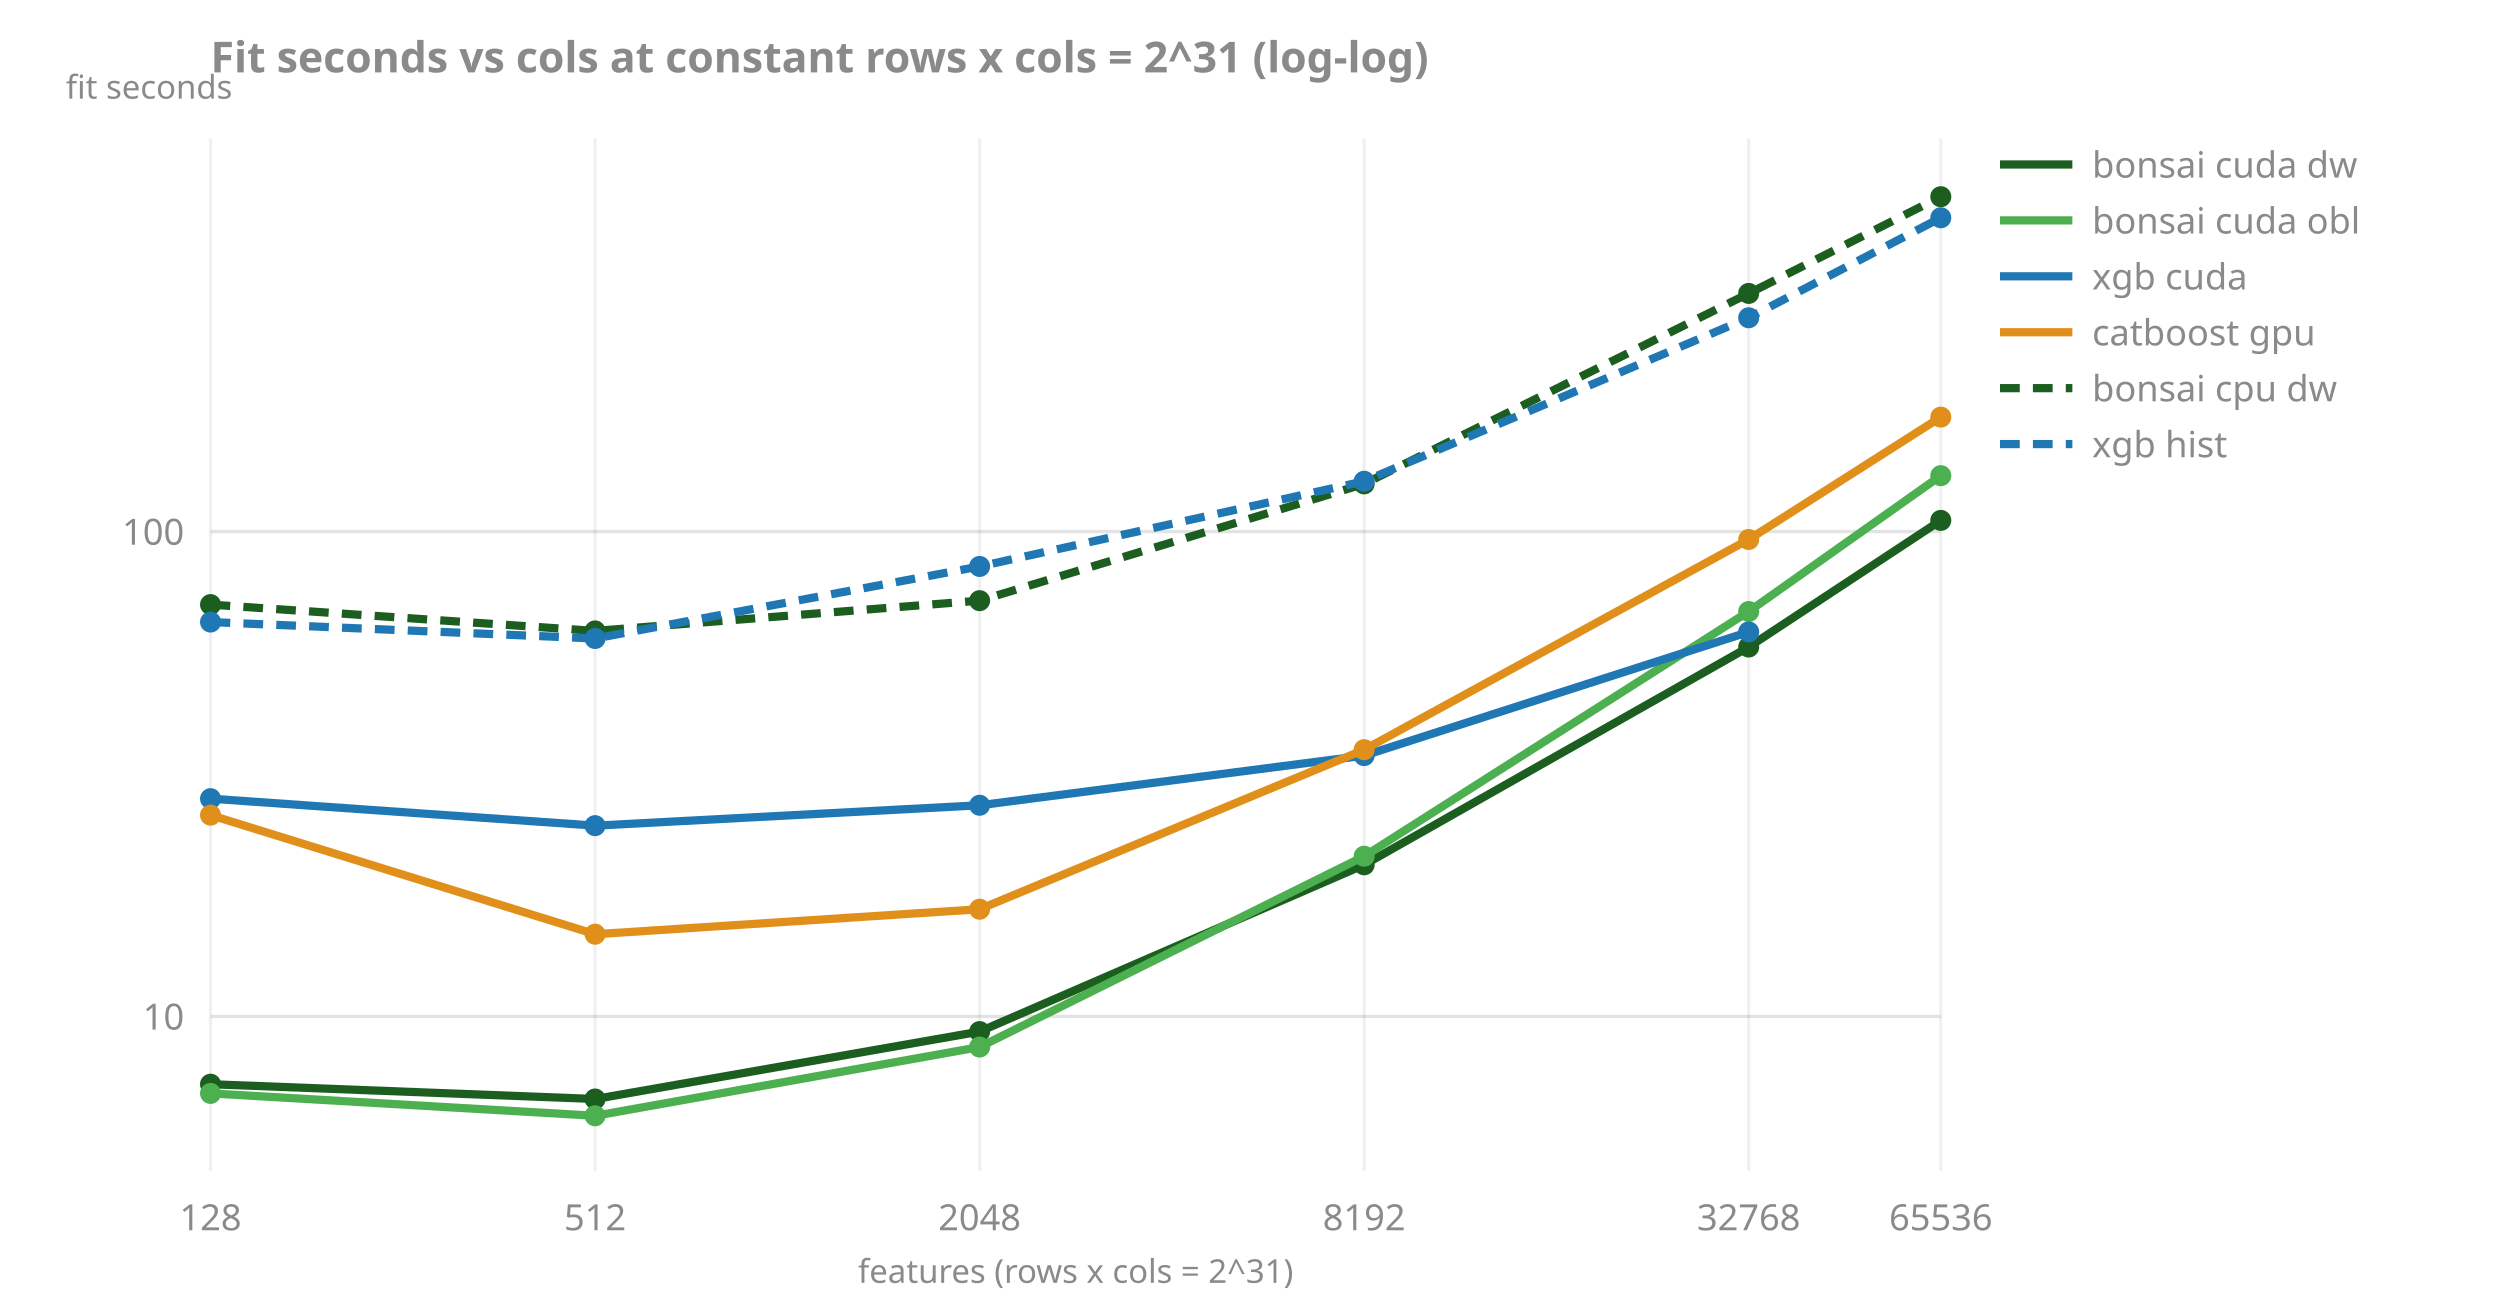
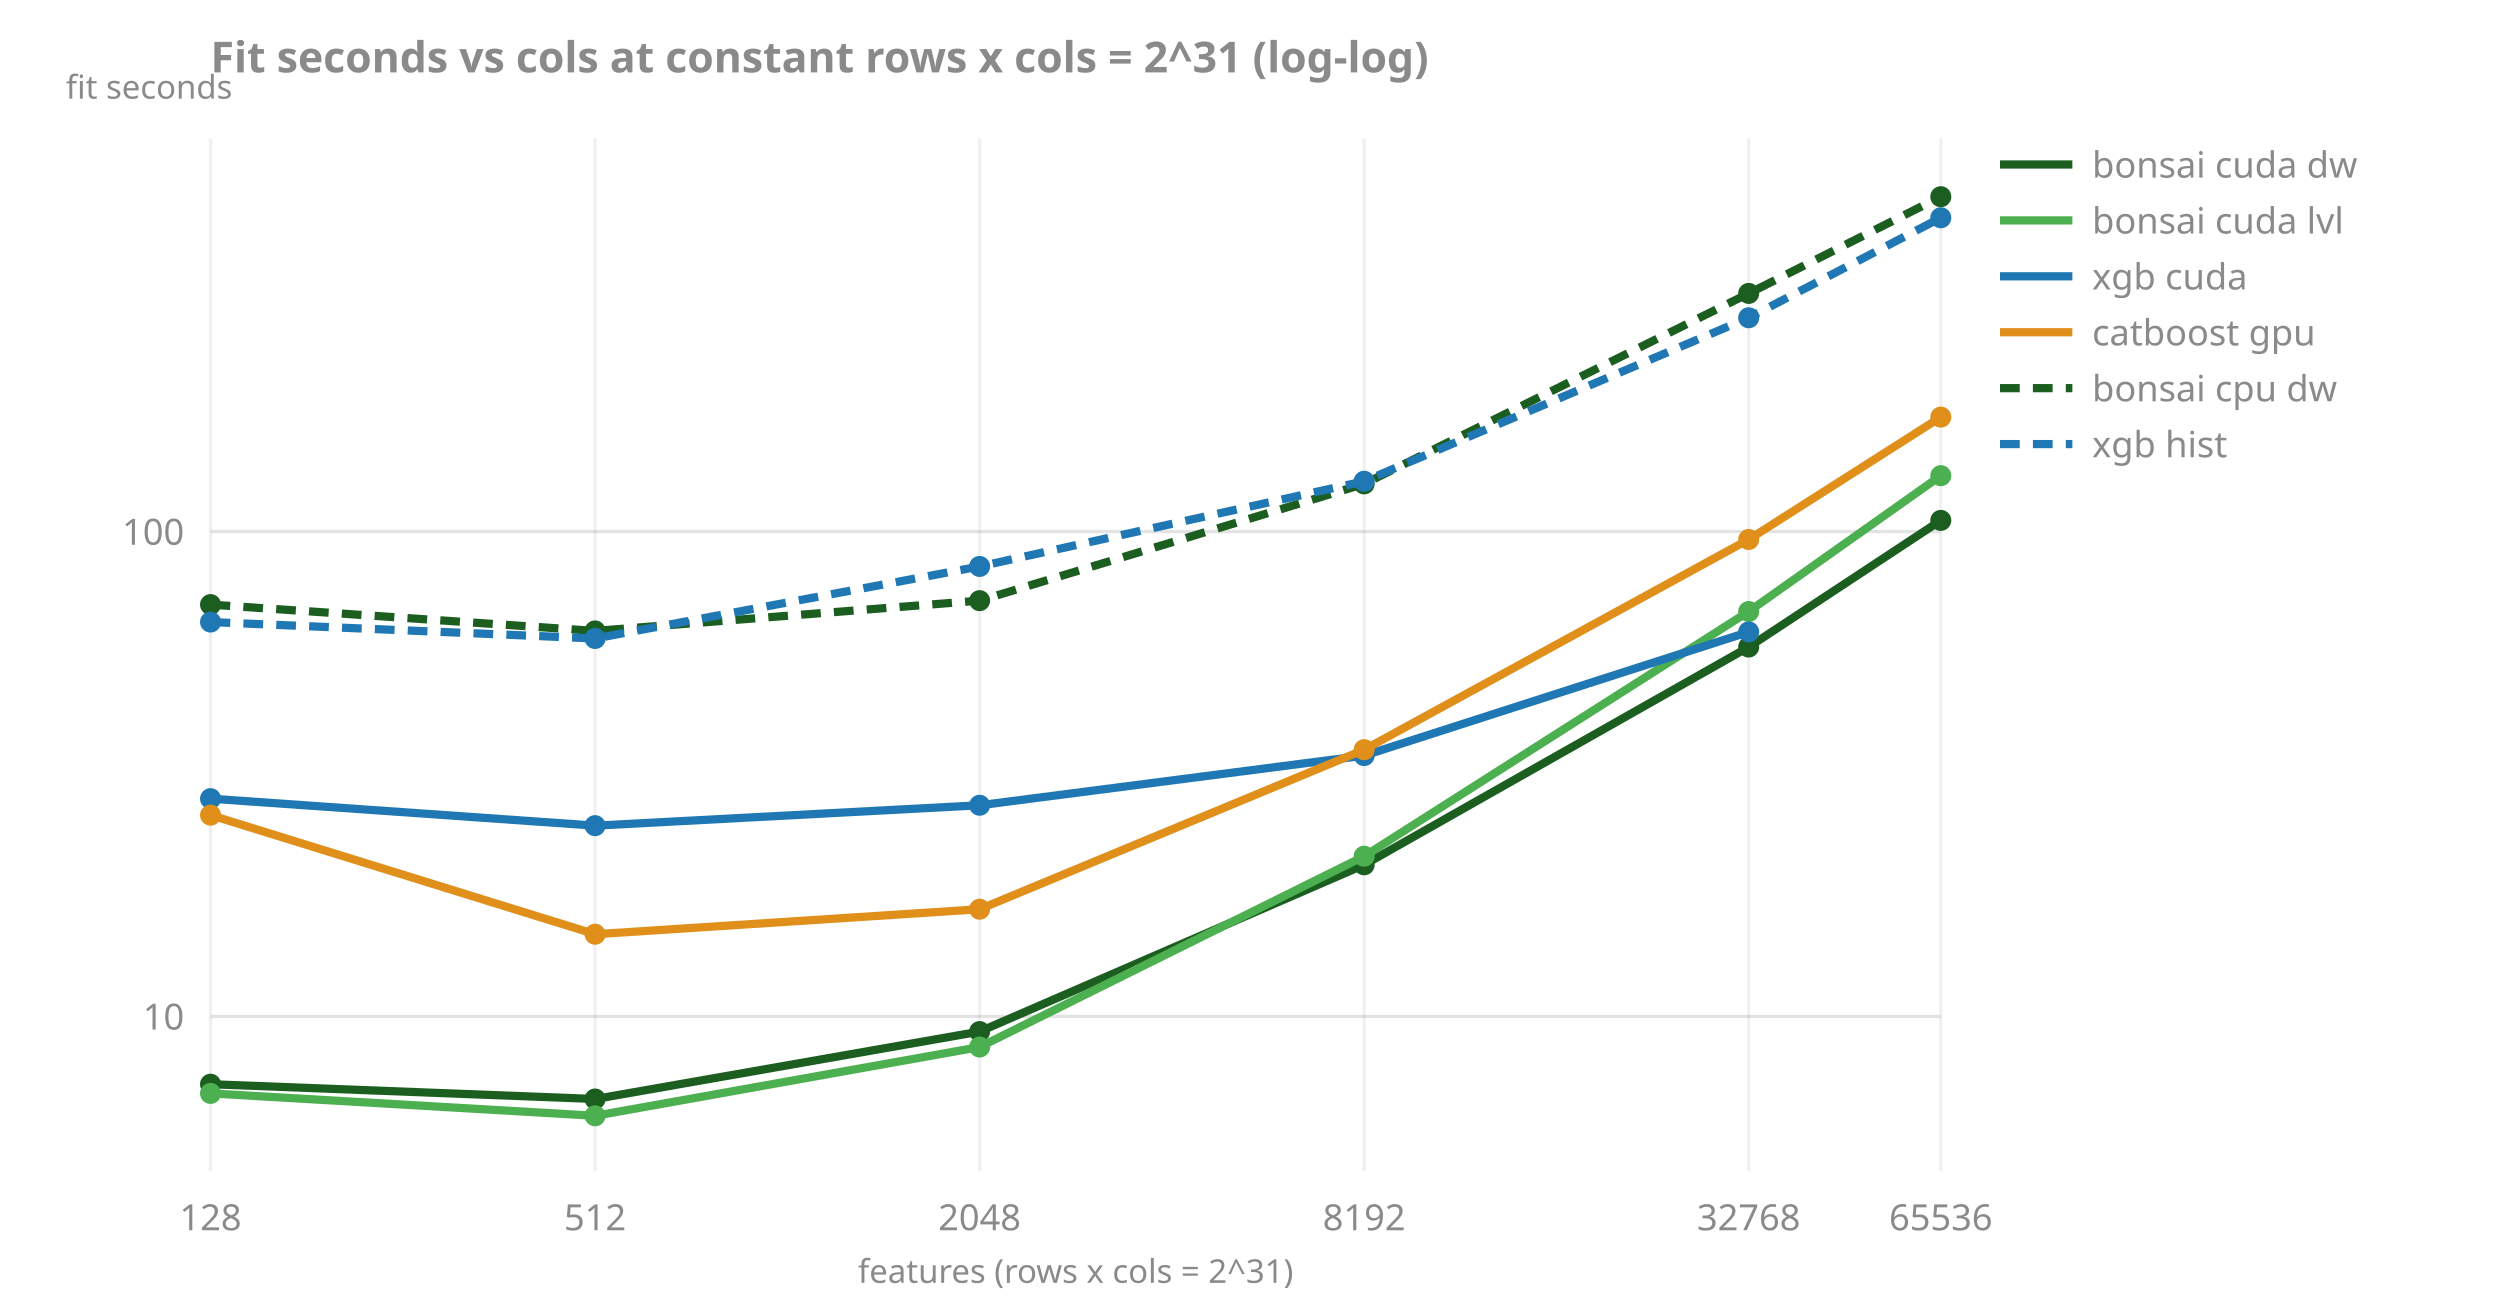
<svg xmlns="http://www.w3.org/2000/svg" width="760" height="400" viewBox="0 0 760 400">
  <text x="64" y="22" font-size="13" fill="#8a8a8a" font-family="system-ui,sans-serif" text-anchor="start" font-weight="bold">Fit seconds vs cols at constant rows x cols = 2^31 (log-log)</text>
  <line x1="64" y1="309.0" x2="590" y2="309.0" stroke="#808080" stroke-opacity="0.22" />
  <text x="56" y="313.0" font-size="11" fill="#8a8a8a" font-family="system-ui,sans-serif" text-anchor="end" font-weight="normal">10</text>
  <line x1="64" y1="161.6" x2="590" y2="161.6" stroke="#808080" stroke-opacity="0.22" />
  <text x="56" y="165.6" font-size="11" fill="#8a8a8a" font-family="system-ui,sans-serif" text-anchor="end" font-weight="normal">100</text>
  <line x1="64.0" y1="42" x2="64.0" y2="356" stroke="#808080" stroke-opacity="0.12" />
  <text x="64.0" y="374" font-size="11" fill="#8a8a8a" font-family="system-ui,sans-serif" text-anchor="middle" font-weight="normal">128</text>
  <line x1="180.9" y1="42" x2="180.9" y2="356" stroke="#808080" stroke-opacity="0.12" />
  <text x="180.9" y="374" font-size="11" fill="#8a8a8a" font-family="system-ui,sans-serif" text-anchor="middle" font-weight="normal">512</text>
  <line x1="297.8" y1="42" x2="297.8" y2="356" stroke="#808080" stroke-opacity="0.12" />
  <text x="297.8" y="374" font-size="11" fill="#8a8a8a" font-family="system-ui,sans-serif" text-anchor="middle" font-weight="normal">2048</text>
  <line x1="414.7" y1="42" x2="414.7" y2="356" stroke="#808080" stroke-opacity="0.12" />
  <text x="414.7" y="374" font-size="11" fill="#8a8a8a" font-family="system-ui,sans-serif" text-anchor="middle" font-weight="normal">8192</text>
  <line x1="531.6" y1="42" x2="531.6" y2="356" stroke="#808080" stroke-opacity="0.12" />
  <text x="531.6" y="374" font-size="11" fill="#8a8a8a" font-family="system-ui,sans-serif" text-anchor="middle" font-weight="normal">32768</text>
  <line x1="590.0" y1="42" x2="590.0" y2="356" stroke="#808080" stroke-opacity="0.12" />
  <text x="590.0" y="374" font-size="11" fill="#8a8a8a" font-family="system-ui,sans-serif" text-anchor="middle" font-weight="normal">65536</text>
  <text x="20" y="30" font-size="10" fill="#8a8a8a" font-family="system-ui,sans-serif" text-anchor="start" font-weight="normal">fit seconds</text>
  <text x="327.0" y="390" font-size="10" fill="#8a8a8a" font-family="system-ui,sans-serif" text-anchor="middle" font-weight="normal">features (rows x cols = 2^31)</text>
  <polyline points="64.0,329.6 180.9,334.1 297.8,313.6 414.7,262.9 531.6,196.7 590.0,158.2" fill="none" stroke="#1b5e20" stroke-width="2.5" />
  <circle cx="64.0" cy="329.6" r="3.2" fill="#1b5e20" />
  <circle cx="180.9" cy="334.1" r="3.2" fill="#1b5e20" />
  <circle cx="297.8" cy="313.6" r="3.2" fill="#1b5e20" />
  <circle cx="414.7" cy="262.9" r="3.2" fill="#1b5e20" />
  <circle cx="531.6" cy="196.7" r="3.2" fill="#1b5e20" />
  <circle cx="590.0" cy="158.2" r="3.2" fill="#1b5e20" />
  <polyline points="64.0,332.4 180.9,339.2 297.8,318.3 414.7,260.3 531.6,185.9 590.0,144.6" fill="none" stroke="#4caf50" stroke-width="2.5" />
  <circle cx="64.0" cy="332.4" r="3.2" fill="#4caf50" />
  <circle cx="180.9" cy="339.2" r="3.2" fill="#4caf50" />
  <circle cx="297.8" cy="318.3" r="3.2" fill="#4caf50" />
  <circle cx="414.7" cy="260.3" r="3.2" fill="#4caf50" />
  <circle cx="531.6" cy="185.9" r="3.2" fill="#4caf50" />
  <circle cx="590.0" cy="144.6" r="3.2" fill="#4caf50" />
  <polyline points="64.0,242.8 180.9,251.0 297.8,244.8 414.7,229.7 531.6,192.1" fill="none" stroke="#1f77b4" stroke-width="2.5" />
  <circle cx="64.0" cy="242.8" r="3.2" fill="#1f77b4" />
  <circle cx="180.9" cy="251.0" r="3.2" fill="#1f77b4" />
  <circle cx="297.8" cy="244.8" r="3.2" fill="#1f77b4" />
  <circle cx="414.7" cy="229.7" r="3.2" fill="#1f77b4" />
  <circle cx="531.6" cy="192.1" r="3.2" fill="#1f77b4" />
  <polyline points="64.0,247.8 180.9,284.0 297.8,276.4 414.7,227.9 531.6,164.0 590.0,126.8" fill="none" stroke="#e08f1a" stroke-width="2.5" />
  <circle cx="64.0" cy="247.8" r="3.2" fill="#e08f1a" />
  <circle cx="180.9" cy="284.0" r="3.2" fill="#e08f1a" />
  <circle cx="297.8" cy="276.4" r="3.2" fill="#e08f1a" />
  <circle cx="414.7" cy="227.9" r="3.2" fill="#e08f1a" />
  <circle cx="531.6" cy="164.0" r="3.2" fill="#e08f1a" />
  <circle cx="590.0" cy="126.8" r="3.2" fill="#e08f1a" />
  <polyline points="64.0,183.8 180.9,191.8 297.8,182.6 414.7,147.1 531.6,89.2 590.0,59.8" fill="none" stroke="#1b5e20" stroke-width="2.5" stroke-dasharray="6 4" />
  <circle cx="64.0" cy="183.8" r="3.2" fill="#1b5e20" />
  <circle cx="180.9" cy="191.8" r="3.2" fill="#1b5e20" />
  <circle cx="297.8" cy="182.6" r="3.2" fill="#1b5e20" />
  <circle cx="414.7" cy="147.1" r="3.2" fill="#1b5e20" />
  <circle cx="531.6" cy="89.2" r="3.2" fill="#1b5e20" />
  <circle cx="590.0" cy="59.8" r="3.2" fill="#1b5e20" />
  <polyline points="64.0,189.1 180.9,194.1 297.8,172.2 414.7,146.3 531.6,96.6 590.0,66.2" fill="none" stroke="#1f77b4" stroke-width="2.5" stroke-dasharray="6 4" />
  <circle cx="64.0" cy="189.1" r="3.2" fill="#1f77b4" />
  <circle cx="180.9" cy="194.1" r="3.2" fill="#1f77b4" />
  <circle cx="297.8" cy="172.2" r="3.2" fill="#1f77b4" />
  <circle cx="414.7" cy="146.3" r="3.2" fill="#1f77b4" />
  <circle cx="531.6" cy="96.6" r="3.2" fill="#1f77b4" />
  <circle cx="590.0" cy="66.2" r="3.2" fill="#1f77b4" />
  <line x1="608" y1="50" x2="630" y2="50" stroke="#1b5e20" stroke-width="2.5" />
  <text x="636" y="54" font-size="11" fill="#8a8a8a" font-family="system-ui,sans-serif" text-anchor="start" font-weight="normal">bonsai cuda dw</text>
  <line x1="608" y1="67" x2="630" y2="67" stroke="#4caf50" stroke-width="2.5" />
-   <text x="636" y="71" font-size="11" fill="#8a8a8a" font-family="system-ui,sans-serif" text-anchor="start" font-weight="normal">bonsai cuda obl</text>
+   <text x="636" y="71" font-size="11" fill="#8a8a8a" font-family="system-ui,sans-serif" text-anchor="start" font-weight="normal">bonsai cuda lvl</text>
  <line x1="608" y1="84" x2="630" y2="84" stroke="#1f77b4" stroke-width="2.5" />
  <text x="636" y="88" font-size="11" fill="#8a8a8a" font-family="system-ui,sans-serif" text-anchor="start" font-weight="normal">xgb cuda</text>
  <line x1="608" y1="101" x2="630" y2="101" stroke="#e08f1a" stroke-width="2.5" />
  <text x="636" y="105" font-size="11" fill="#8a8a8a" font-family="system-ui,sans-serif" text-anchor="start" font-weight="normal">catboost gpu</text>
  <line x1="608" y1="118" x2="630" y2="118" stroke="#1b5e20" stroke-width="2.5" stroke-dasharray="6 4" />
  <text x="636" y="122" font-size="11" fill="#8a8a8a" font-family="system-ui,sans-serif" text-anchor="start" font-weight="normal">bonsai cpu dw</text>
  <line x1="608" y1="135" x2="630" y2="135" stroke="#1f77b4" stroke-width="2.5" stroke-dasharray="6 4" />
  <text x="636" y="139" font-size="11" fill="#8a8a8a" font-family="system-ui,sans-serif" text-anchor="start" font-weight="normal">xgb hist</text>
</svg>
